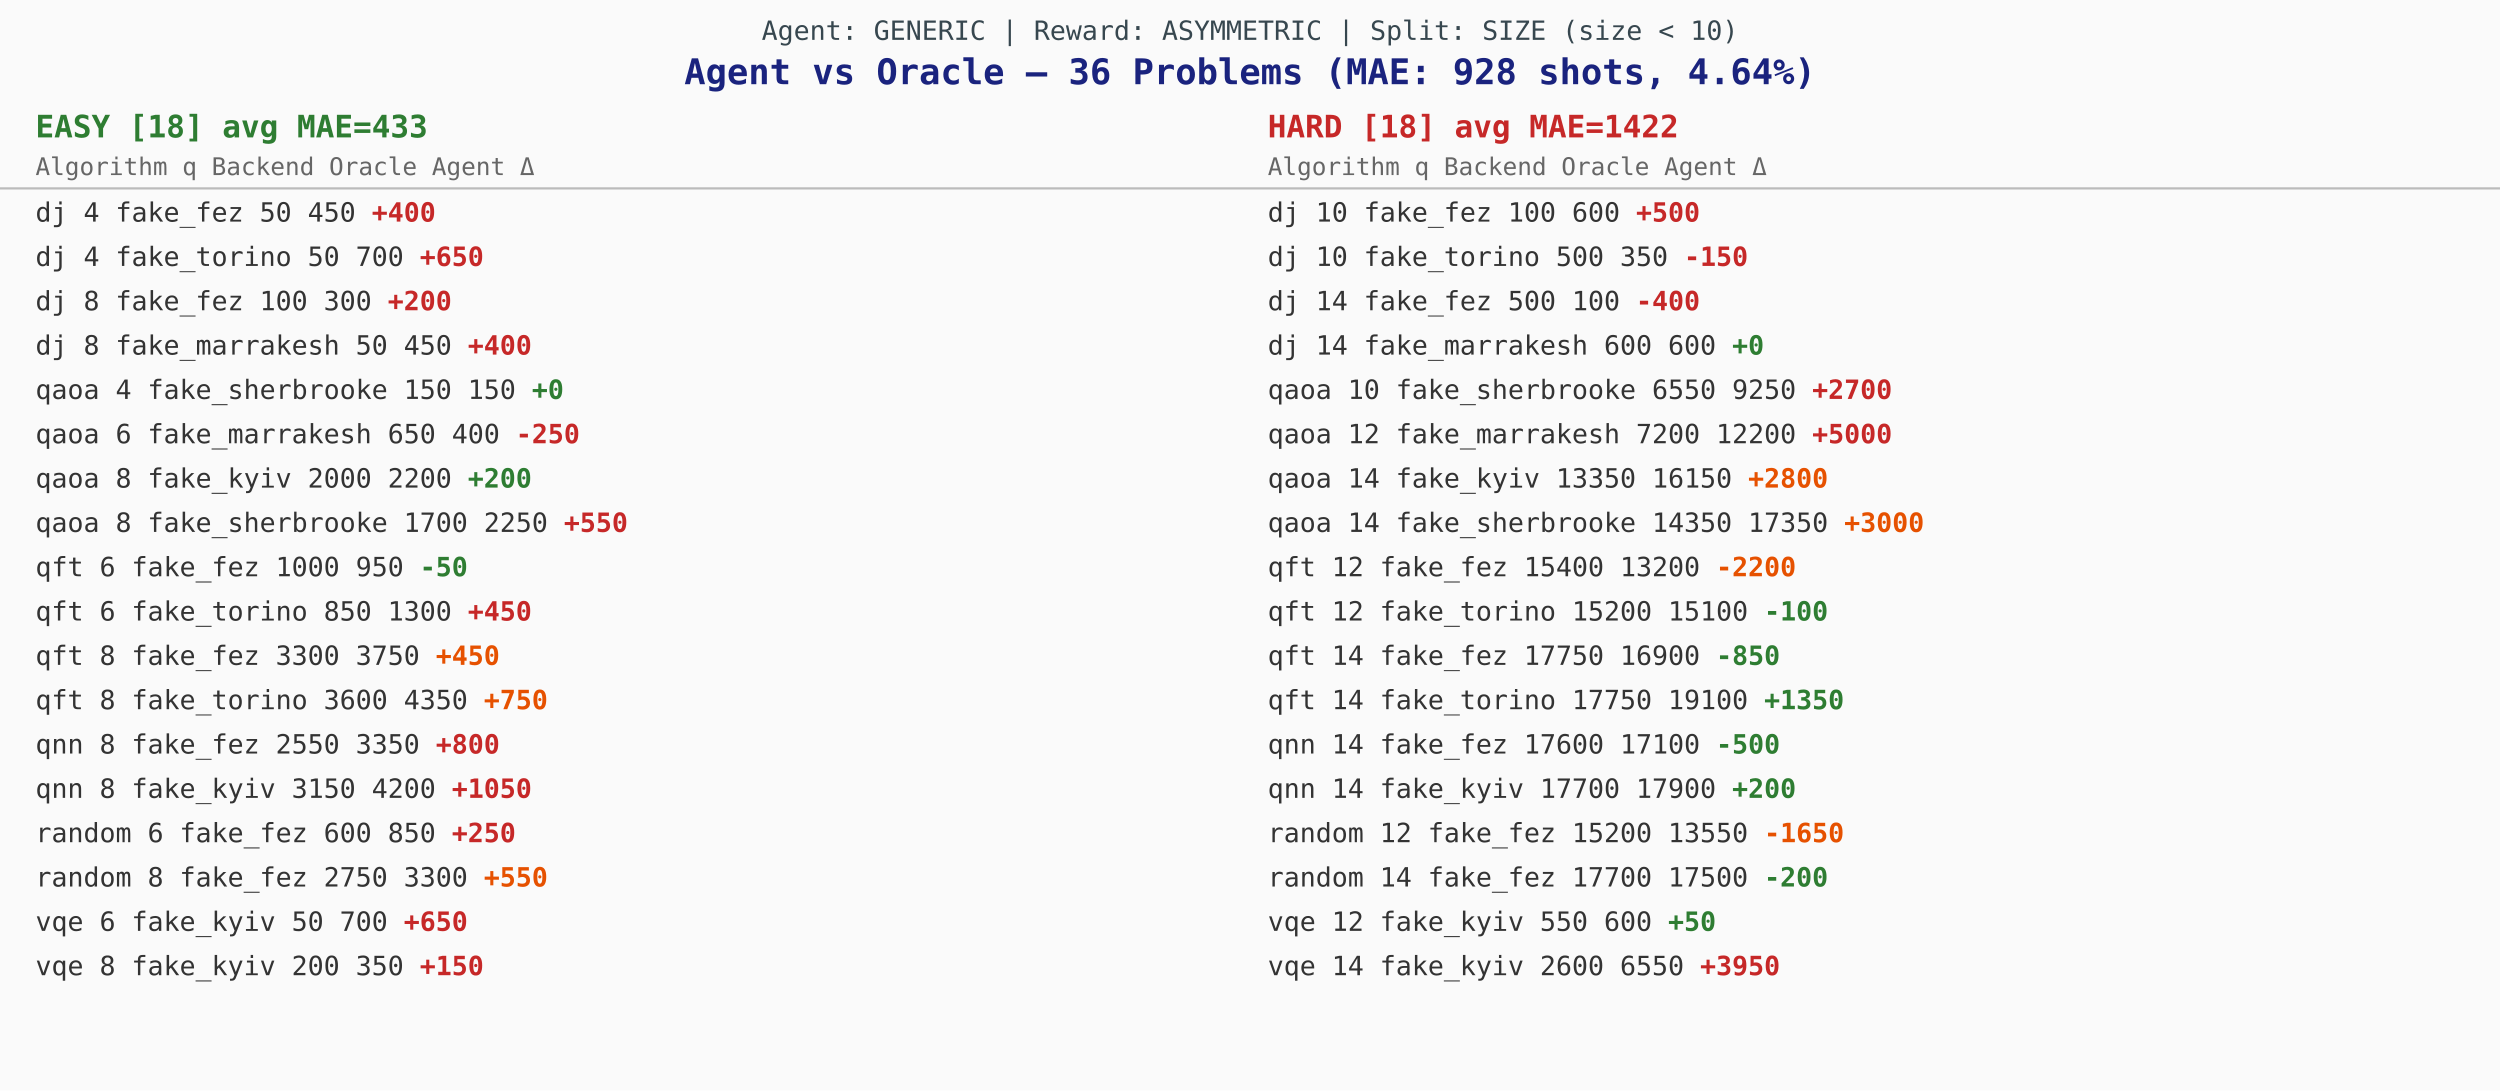
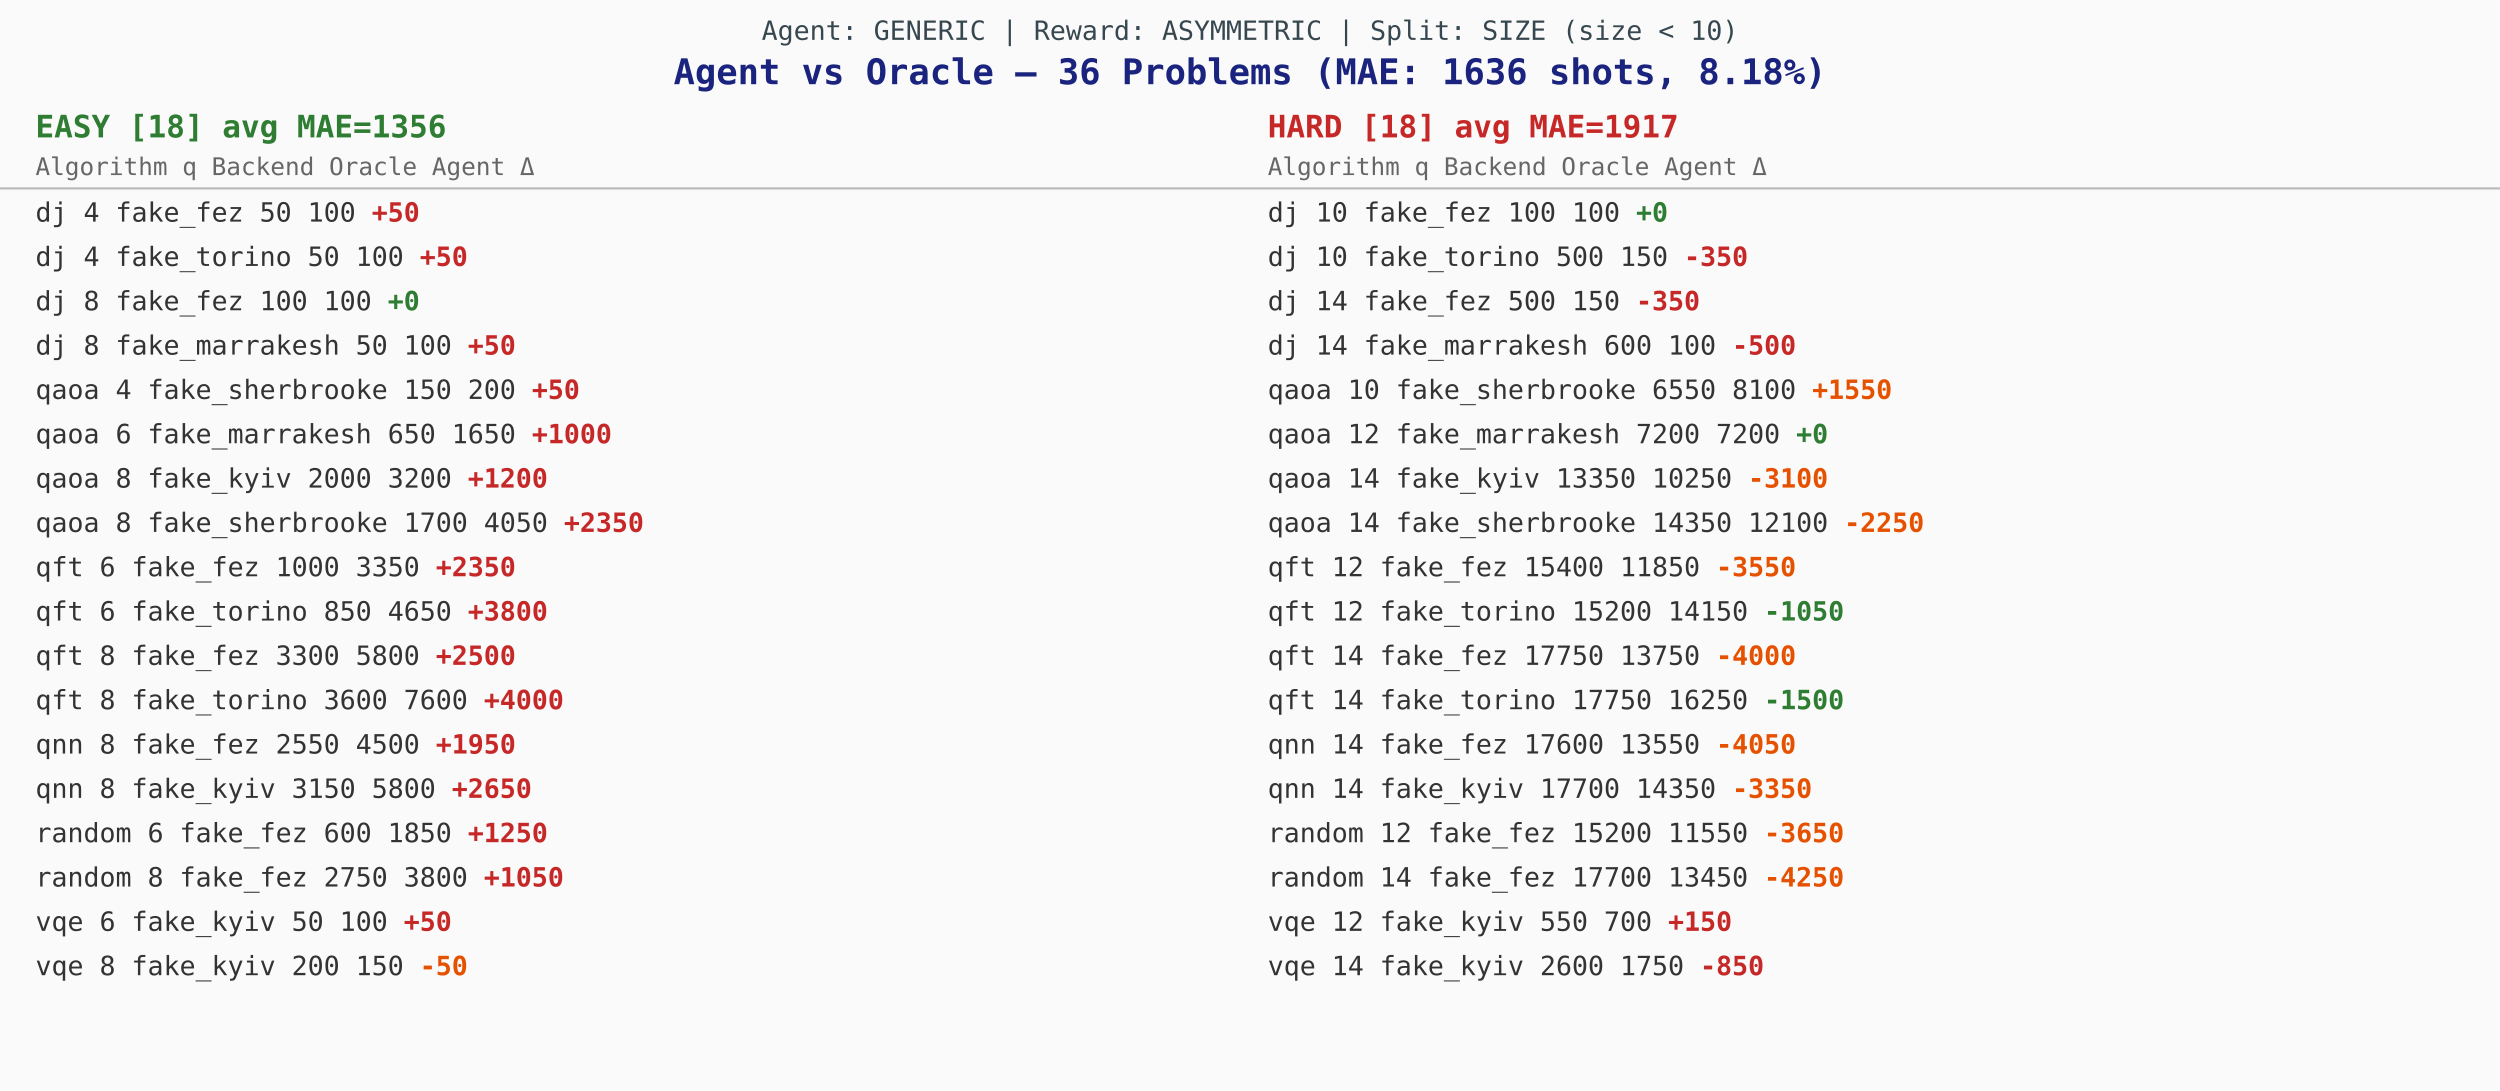
<svg xmlns="http://www.w3.org/2000/svg" width="1128" height="492" font-family="monospace" font-size="12">
  <rect width="1128" height="492" fill="#fafafa" />
  <text x="564" y="18" font-size="12" fill="#37474f" text-anchor="middle">Agent: GENERIC  |  Reward: ASYMMETRIC  |  Split: SIZE (size &lt; 10)</text>
-   <text x="564" y="38" font-size="16" font-weight="bold" fill="#1a237e" text-anchor="middle">Agent vs Oracle — 36 Problems  (MAE: 928 shots, 4.64%)</text>
-   <text x="16" y="62" font-size="14" font-weight="bold" fill="#2e7d32">EASY [18]  avg MAE=433</text>
-   <text x="572" y="62" font-size="14" font-weight="bold" fill="#c62828">HARD [18]  avg MAE=1422</text>
+   <text x="564" y="38" font-size="16" font-weight="bold" fill="#1a237e" text-anchor="middle">Agent vs Oracle — 36 Problems  (MAE: 1636 shots, 8.18%)</text>
+   <text x="16" y="62" font-size="14" font-weight="bold" fill="#2e7d32">EASY [18]  avg MAE=1356</text>
+   <text x="572" y="62" font-size="14" font-weight="bold" fill="#c62828">HARD [18]  avg MAE=1917</text>
  <text x="16" y="79" font-size="11" fill="#666">Algorithm    q  Backend             Oracle   Agent        Δ</text>
  <text x="572" y="79" font-size="11" fill="#666">Algorithm    q  Backend             Oracle   Agent        Δ</text>
  <line x1="0" y1="85" x2="1128" y2="85" stroke="#bbb" />
-   <text x="16" y="100" fill="#333">      dj    4  fake_fez                50     450  <tspan fill="#c62828" font-weight="bold">   +400</tspan>
+   <text x="16" y="100" fill="#333">      dj    4  fake_fez                50     100  <tspan fill="#c62828" font-weight="bold">    +50</tspan>
  </text>
-   <text x="16" y="120" fill="#333">      dj    4  fake_torino             50     700  <tspan fill="#c62828" font-weight="bold">   +650</tspan>
+   <text x="16" y="120" fill="#333">      dj    4  fake_torino             50     100  <tspan fill="#c62828" font-weight="bold">    +50</tspan>
  </text>
-   <text x="16" y="140" fill="#333">      dj    8  fake_fez               100     300  <tspan fill="#c62828" font-weight="bold">   +200</tspan>
+   <text x="16" y="140" fill="#333">      dj    8  fake_fez               100     100  <tspan fill="#2e7d32" font-weight="bold">     +0</tspan>
  </text>
-   <text x="16" y="160" fill="#333">      dj    8  fake_marrakesh          50     450  <tspan fill="#c62828" font-weight="bold">   +400</tspan>
+   <text x="16" y="160" fill="#333">      dj    8  fake_marrakesh          50     100  <tspan fill="#c62828" font-weight="bold">    +50</tspan>
  </text>
-   <text x="16" y="180" fill="#333">    qaoa    4  fake_sherbrooke        150     150  <tspan fill="#2e7d32" font-weight="bold">     +0</tspan>
+   <text x="16" y="180" fill="#333">    qaoa    4  fake_sherbrooke        150     200  <tspan fill="#c62828" font-weight="bold">    +50</tspan>
  </text>
-   <text x="16" y="200" fill="#333">    qaoa    6  fake_marrakesh         650     400  <tspan fill="#c62828" font-weight="bold">   -250</tspan>
+   <text x="16" y="200" fill="#333">    qaoa    6  fake_marrakesh         650    1650  <tspan fill="#c62828" font-weight="bold">  +1000</tspan>
  </text>
-   <text x="16" y="220" fill="#333">    qaoa    8  fake_kyiv             2000    2200  <tspan fill="#2e7d32" font-weight="bold">   +200</tspan>
+   <text x="16" y="220" fill="#333">    qaoa    8  fake_kyiv             2000    3200  <tspan fill="#c62828" font-weight="bold">  +1200</tspan>
  </text>
-   <text x="16" y="240" fill="#333">    qaoa    8  fake_sherbrooke       1700    2250  <tspan fill="#c62828" font-weight="bold">   +550</tspan>
+   <text x="16" y="240" fill="#333">    qaoa    8  fake_sherbrooke       1700    4050  <tspan fill="#c62828" font-weight="bold">  +2350</tspan>
  </text>
-   <text x="16" y="260" fill="#333">     qft    6  fake_fez              1000     950  <tspan fill="#2e7d32" font-weight="bold">    -50</tspan>
+   <text x="16" y="260" fill="#333">     qft    6  fake_fez              1000    3350  <tspan fill="#c62828" font-weight="bold">  +2350</tspan>
  </text>
-   <text x="16" y="280" fill="#333">     qft    6  fake_torino            850    1300  <tspan fill="#c62828" font-weight="bold">   +450</tspan>
+   <text x="16" y="280" fill="#333">     qft    6  fake_torino            850    4650  <tspan fill="#c62828" font-weight="bold">  +3800</tspan>
  </text>
-   <text x="16" y="300" fill="#333">     qft    8  fake_fez              3300    3750  <tspan fill="#e65100" font-weight="bold">   +450</tspan>
+   <text x="16" y="300" fill="#333">     qft    8  fake_fez              3300    5800  <tspan fill="#c62828" font-weight="bold">  +2500</tspan>
  </text>
-   <text x="16" y="320" fill="#333">     qft    8  fake_torino           3600    4350  <tspan fill="#e65100" font-weight="bold">   +750</tspan>
+   <text x="16" y="320" fill="#333">     qft    8  fake_torino           3600    7600  <tspan fill="#c62828" font-weight="bold">  +4000</tspan>
  </text>
-   <text x="16" y="340" fill="#333">     qnn    8  fake_fez              2550    3350  <tspan fill="#c62828" font-weight="bold">   +800</tspan>
+   <text x="16" y="340" fill="#333">     qnn    8  fake_fez              2550    4500  <tspan fill="#c62828" font-weight="bold">  +1950</tspan>
  </text>
-   <text x="16" y="360" fill="#333">     qnn    8  fake_kyiv             3150    4200  <tspan fill="#c62828" font-weight="bold">  +1050</tspan>
+   <text x="16" y="360" fill="#333">     qnn    8  fake_kyiv             3150    5800  <tspan fill="#c62828" font-weight="bold">  +2650</tspan>
  </text>
-   <text x="16" y="380" fill="#333">  random    6  fake_fez               600     850  <tspan fill="#c62828" font-weight="bold">   +250</tspan>
+   <text x="16" y="380" fill="#333">  random    6  fake_fez               600    1850  <tspan fill="#c62828" font-weight="bold">  +1250</tspan>
  </text>
-   <text x="16" y="400" fill="#333">  random    8  fake_fez              2750    3300  <tspan fill="#e65100" font-weight="bold">   +550</tspan>
+   <text x="16" y="400" fill="#333">  random    8  fake_fez              2750    3800  <tspan fill="#c62828" font-weight="bold">  +1050</tspan>
  </text>
-   <text x="16" y="420" fill="#333">     vqe    6  fake_kyiv               50     700  <tspan fill="#c62828" font-weight="bold">   +650</tspan>
+   <text x="16" y="420" fill="#333">     vqe    6  fake_kyiv               50     100  <tspan fill="#c62828" font-weight="bold">    +50</tspan>
  </text>
-   <text x="16" y="440" fill="#333">     vqe    8  fake_kyiv              200     350  <tspan fill="#c62828" font-weight="bold">   +150</tspan>
+   <text x="16" y="440" fill="#333">     vqe    8  fake_kyiv              200     150  <tspan fill="#e65100" font-weight="bold">    -50</tspan>
  </text>
-   <text x="572" y="100" fill="#333">      dj   10  fake_fez               100     600  <tspan fill="#c62828" font-weight="bold">   +500</tspan>
+   <text x="572" y="100" fill="#333">      dj   10  fake_fez               100     100  <tspan fill="#2e7d32" font-weight="bold">     +0</tspan>
  </text>
-   <text x="572" y="120" fill="#333">      dj   10  fake_torino            500     350  <tspan fill="#c62828" font-weight="bold">   -150</tspan>
+   <text x="572" y="120" fill="#333">      dj   10  fake_torino            500     150  <tspan fill="#c62828" font-weight="bold">   -350</tspan>
  </text>
-   <text x="572" y="140" fill="#333">      dj   14  fake_fez               500     100  <tspan fill="#c62828" font-weight="bold">   -400</tspan>
+   <text x="572" y="140" fill="#333">      dj   14  fake_fez               500     150  <tspan fill="#c62828" font-weight="bold">   -350</tspan>
  </text>
-   <text x="572" y="160" fill="#333">      dj   14  fake_marrakesh         600     600  <tspan fill="#2e7d32" font-weight="bold">     +0</tspan>
+   <text x="572" y="160" fill="#333">      dj   14  fake_marrakesh         600     100  <tspan fill="#c62828" font-weight="bold">   -500</tspan>
  </text>
-   <text x="572" y="180" fill="#333">    qaoa   10  fake_sherbrooke       6550    9250  <tspan fill="#c62828" font-weight="bold">  +2700</tspan>
+   <text x="572" y="180" fill="#333">    qaoa   10  fake_sherbrooke       6550    8100  <tspan fill="#e65100" font-weight="bold">  +1550</tspan>
  </text>
-   <text x="572" y="200" fill="#333">    qaoa   12  fake_marrakesh        7200   12200  <tspan fill="#c62828" font-weight="bold">  +5000</tspan>
+   <text x="572" y="200" fill="#333">    qaoa   12  fake_marrakesh        7200    7200  <tspan fill="#2e7d32" font-weight="bold">     +0</tspan>
  </text>
-   <text x="572" y="220" fill="#333">    qaoa   14  fake_kyiv            13350   16150  <tspan fill="#e65100" font-weight="bold">  +2800</tspan>
+   <text x="572" y="220" fill="#333">    qaoa   14  fake_kyiv            13350   10250  <tspan fill="#e65100" font-weight="bold">  -3100</tspan>
  </text>
-   <text x="572" y="240" fill="#333">    qaoa   14  fake_sherbrooke      14350   17350  <tspan fill="#e65100" font-weight="bold">  +3000</tspan>
+   <text x="572" y="240" fill="#333">    qaoa   14  fake_sherbrooke      14350   12100  <tspan fill="#e65100" font-weight="bold">  -2250</tspan>
  </text>
-   <text x="572" y="260" fill="#333">     qft   12  fake_fez             15400   13200  <tspan fill="#e65100" font-weight="bold">  -2200</tspan>
+   <text x="572" y="260" fill="#333">     qft   12  fake_fez             15400   11850  <tspan fill="#e65100" font-weight="bold">  -3550</tspan>
  </text>
-   <text x="572" y="280" fill="#333">     qft   12  fake_torino          15200   15100  <tspan fill="#2e7d32" font-weight="bold">   -100</tspan>
+   <text x="572" y="280" fill="#333">     qft   12  fake_torino          15200   14150  <tspan fill="#2e7d32" font-weight="bold">  -1050</tspan>
  </text>
-   <text x="572" y="300" fill="#333">     qft   14  fake_fez             17750   16900  <tspan fill="#2e7d32" font-weight="bold">   -850</tspan>
+   <text x="572" y="300" fill="#333">     qft   14  fake_fez             17750   13750  <tspan fill="#e65100" font-weight="bold">  -4000</tspan>
  </text>
-   <text x="572" y="320" fill="#333">     qft   14  fake_torino          17750   19100  <tspan fill="#2e7d32" font-weight="bold">  +1350</tspan>
+   <text x="572" y="320" fill="#333">     qft   14  fake_torino          17750   16250  <tspan fill="#2e7d32" font-weight="bold">  -1500</tspan>
  </text>
-   <text x="572" y="340" fill="#333">     qnn   14  fake_fez             17600   17100  <tspan fill="#2e7d32" font-weight="bold">   -500</tspan>
+   <text x="572" y="340" fill="#333">     qnn   14  fake_fez             17600   13550  <tspan fill="#e65100" font-weight="bold">  -4050</tspan>
  </text>
-   <text x="572" y="360" fill="#333">     qnn   14  fake_kyiv            17700   17900  <tspan fill="#2e7d32" font-weight="bold">   +200</tspan>
+   <text x="572" y="360" fill="#333">     qnn   14  fake_kyiv            17700   14350  <tspan fill="#e65100" font-weight="bold">  -3350</tspan>
  </text>
-   <text x="572" y="380" fill="#333">  random   12  fake_fez             15200   13550  <tspan fill="#e65100" font-weight="bold">  -1650</tspan>
+   <text x="572" y="380" fill="#333">  random   12  fake_fez             15200   11550  <tspan fill="#e65100" font-weight="bold">  -3650</tspan>
  </text>
-   <text x="572" y="400" fill="#333">  random   14  fake_fez             17700   17500  <tspan fill="#2e7d32" font-weight="bold">   -200</tspan>
+   <text x="572" y="400" fill="#333">  random   14  fake_fez             17700   13450  <tspan fill="#e65100" font-weight="bold">  -4250</tspan>
  </text>
-   <text x="572" y="420" fill="#333">     vqe   12  fake_kyiv              550     600  <tspan fill="#2e7d32" font-weight="bold">    +50</tspan>
+   <text x="572" y="420" fill="#333">     vqe   12  fake_kyiv              550     700  <tspan fill="#c62828" font-weight="bold">   +150</tspan>
  </text>
-   <text x="572" y="440" fill="#333">     vqe   14  fake_kyiv             2600    6550  <tspan fill="#c62828" font-weight="bold">  +3950</tspan>
+   <text x="572" y="440" fill="#333">     vqe   14  fake_kyiv             2600    1750  <tspan fill="#c62828" font-weight="bold">   -850</tspan>
  </text>
</svg>
